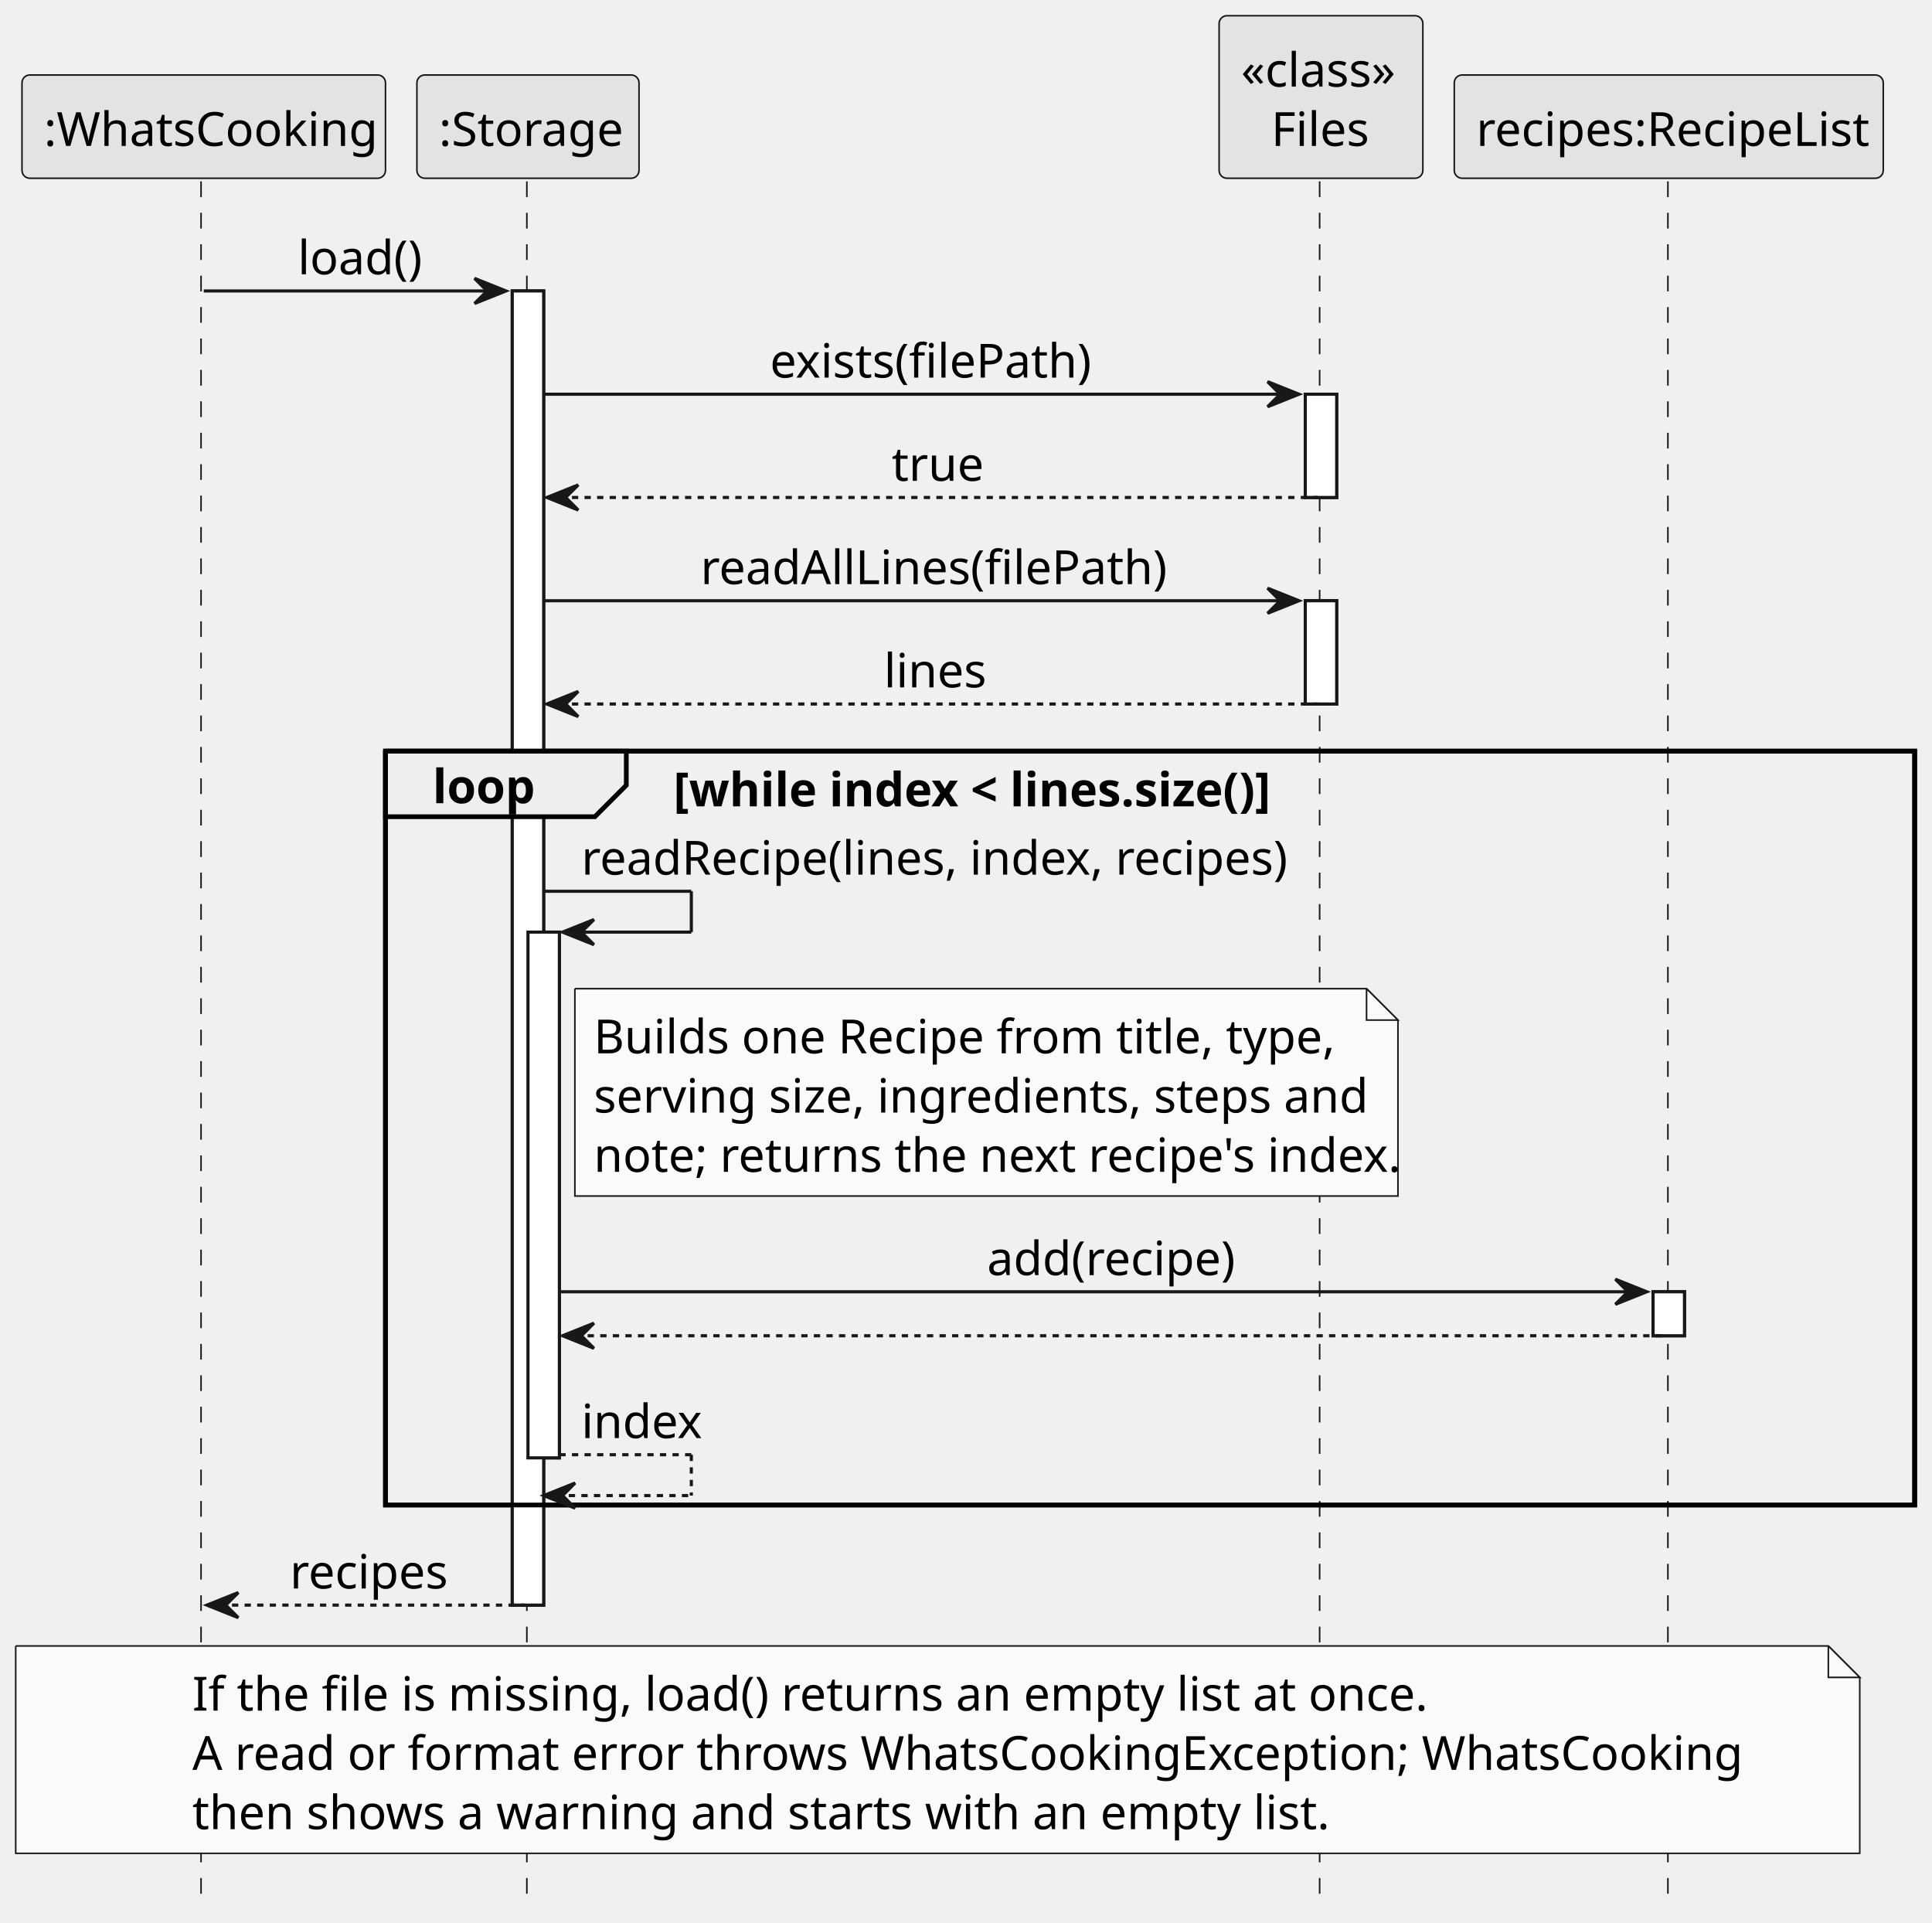
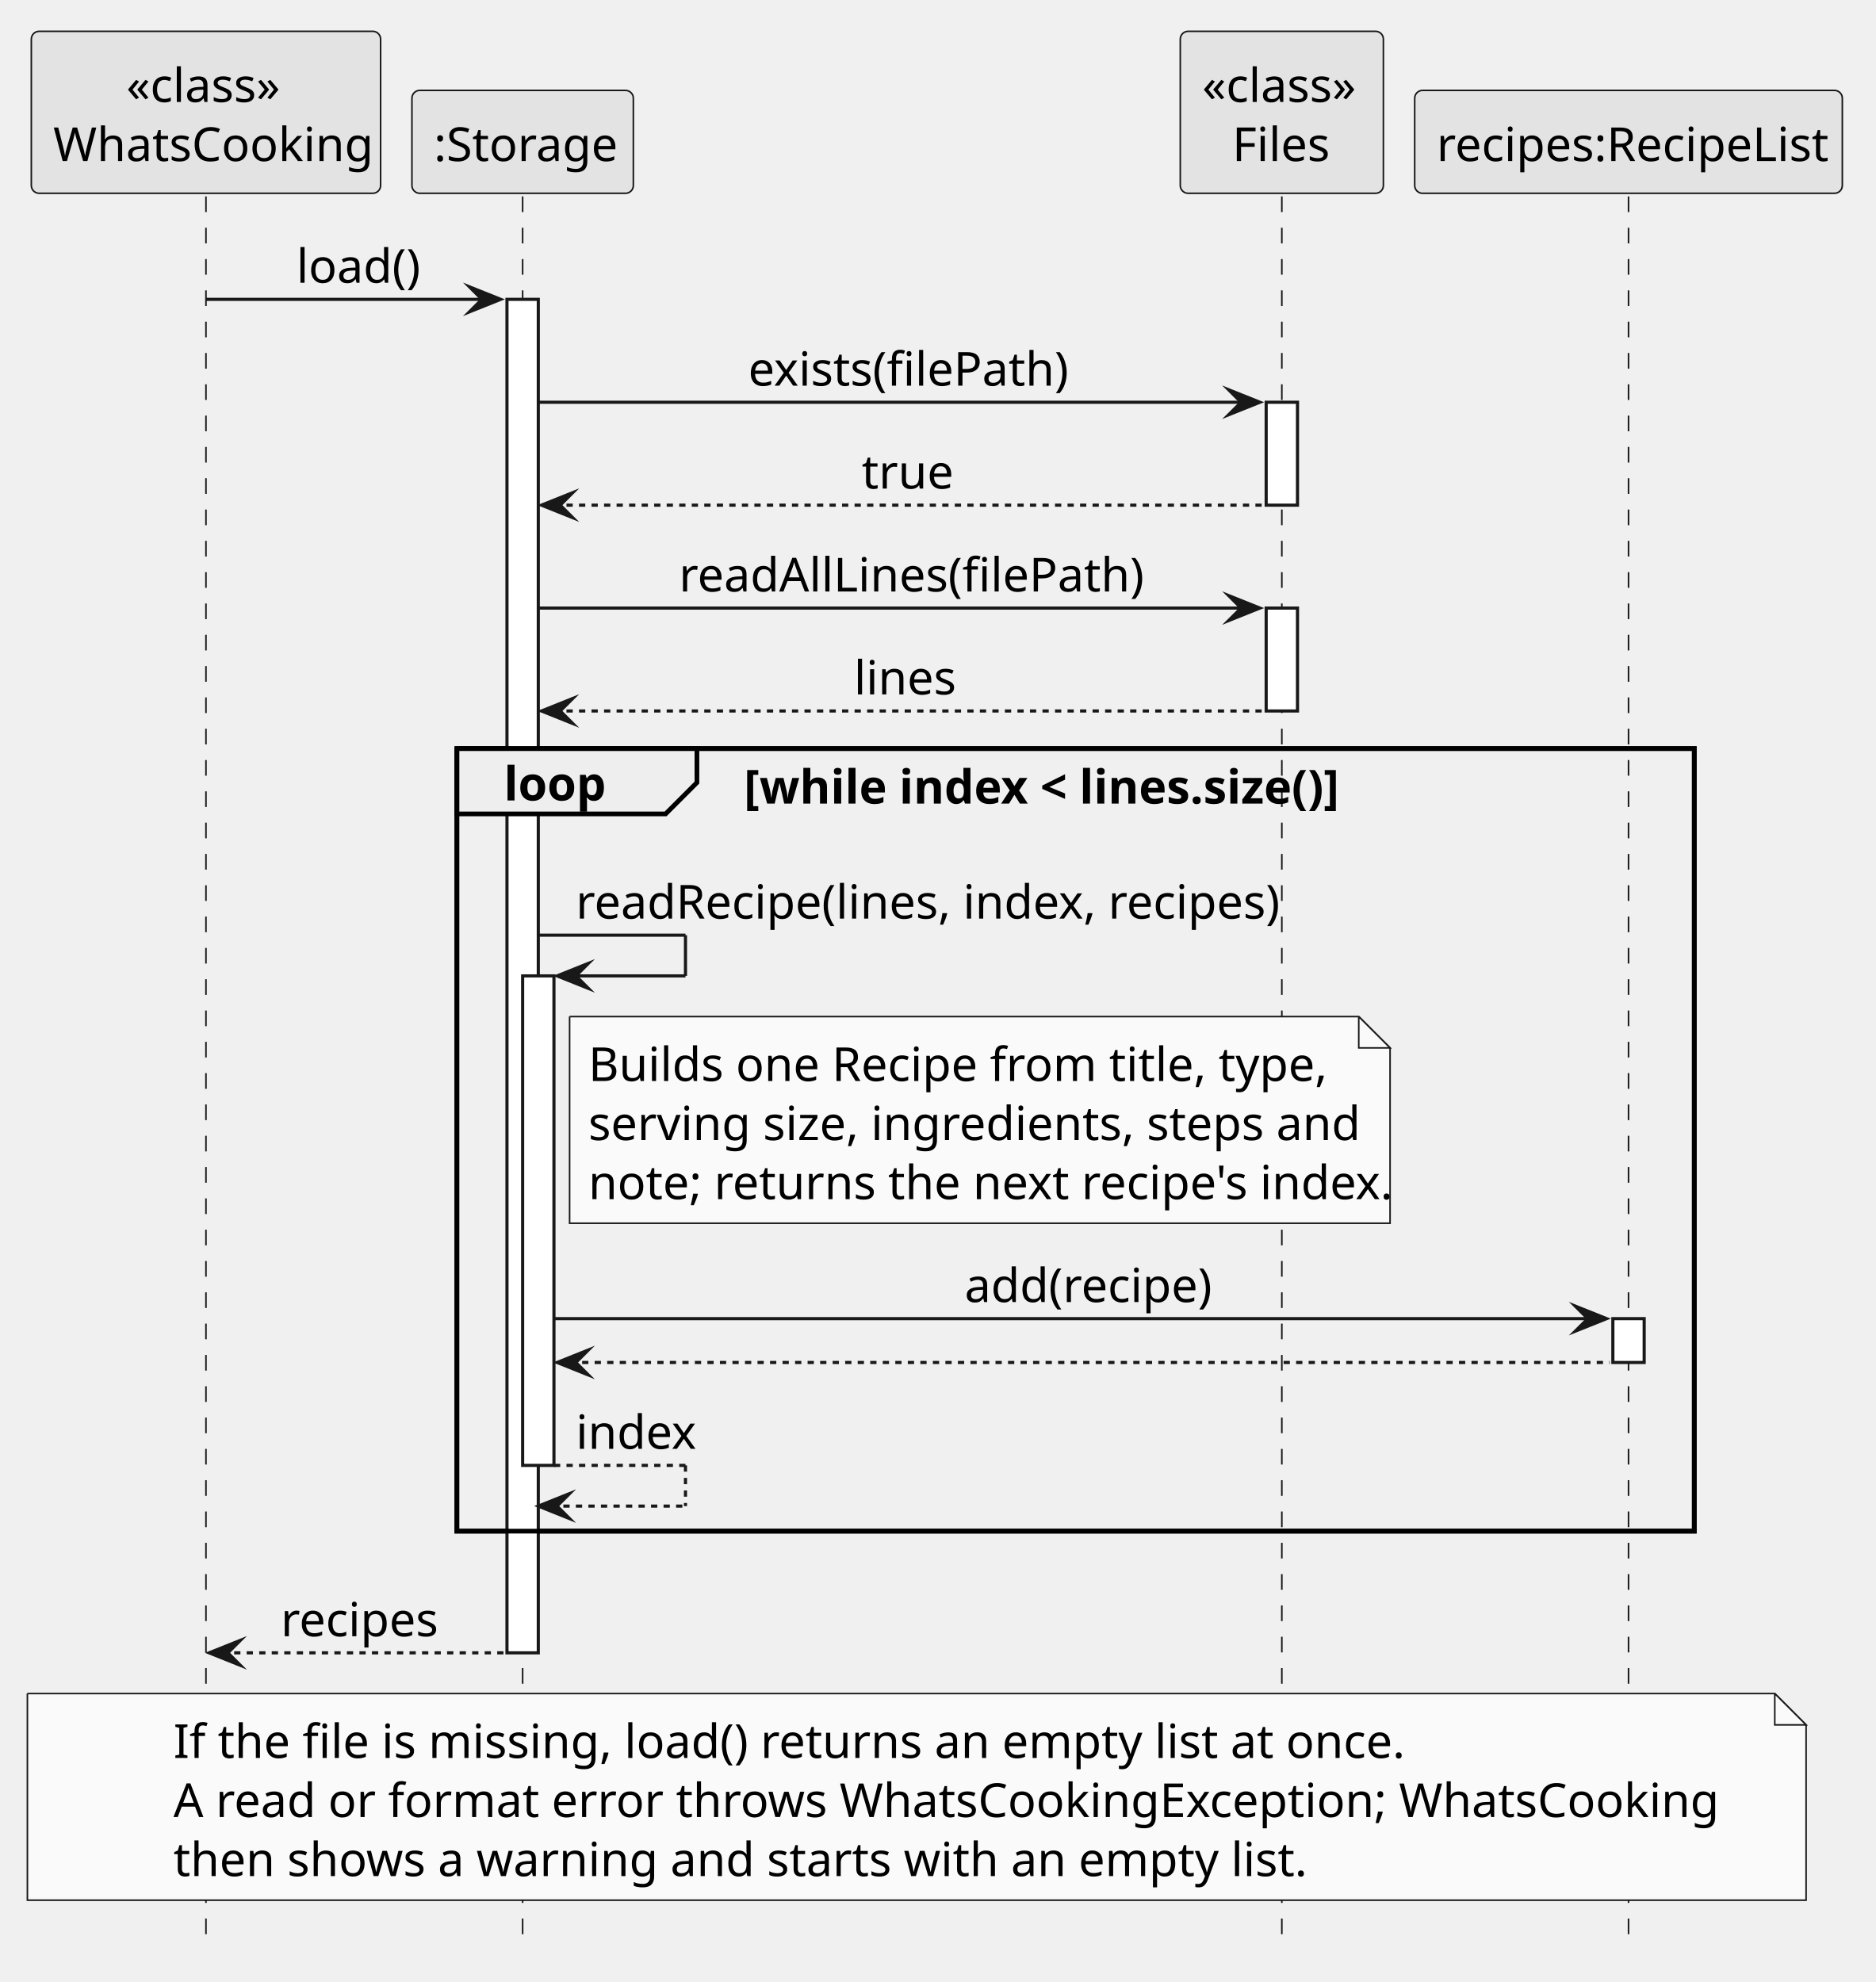
- <svg xmlns="http://www.w3.org/2000/svg" contentStyleType="text/css" height="612px" preserveAspectRatio="none" style="width:615px;height:612px;background:#FFFFFF;" version="1.1" viewBox="0 0 615 612" width="615px" zoomAndPan="magnify">
+ <svg xmlns="http://www.w3.org/2000/svg" version="1.1" data-diagram-type="SEQUENCE" style="width:599px;height:633px;background:#FFFFFF;" width="599px" height="633px" viewBox="0 0 599 633" zoomAndPan="magnify" preserveAspectRatio="none" contentStyleType="text/css">
  <defs />
-   <g>
-     <rect fill="#FFFFFF" height="418.273" style="stroke:#181818;stroke-width:1.0;" width="10" x="163.064" y="92.602" />
-     <rect fill="#FFFFFF" height="167.336" style="stroke:#181818;stroke-width:1.0;" width="10" x="168.064" y="296.672" />
-     <rect fill="#FFFFFF" height="32.867" style="stroke:#181818;stroke-width:1.0;" width="10" x="415.501" y="125.469" />
-     <rect fill="#FFFFFF" height="32.867" style="stroke:#181818;stroke-width:1.0;" width="10" x="415.501" y="191.203" />
-     <rect fill="#FFFFFF" height="14" style="stroke:#181818;stroke-width:1.0;" width="10" x="526.209" y="411.141" />
-     <rect fill="none" height="239.938" style="stroke:#000000;stroke-width:1.5;" width="486.775" x="122.711" y="239.07" />
-     <line style="stroke:#181818;stroke-width:0.5;stroke-dasharray:5.0,5.0;" x1="64" x2="64" y1="57.734" y2="605.477" />
-     <line style="stroke:#181818;stroke-width:0.5;stroke-dasharray:5.0,5.0;" x1="167.711" x2="167.711" y1="57.734" y2="605.477" />
-     <line style="stroke:#181818;stroke-width:0.5;stroke-dasharray:5.0,5.0;" x1="420.071" x2="420.071" y1="57.734" y2="605.477" />
-     <line style="stroke:#181818;stroke-width:0.5;stroke-dasharray:5.0,5.0;" x1="530.931" x2="530.931" y1="57.734" y2="605.477" />
-     <rect fill="#E3E3E3" height="32.867" rx="2.5" ry="2.5" style="stroke:#181818;stroke-width:0.5;" width="115.711" x="7" y="23.867" />
-     <text fill="#000000" font-family="sans-serif" font-size="15" lengthAdjust="spacing" textLength="101.711" x="14" y="46.438">:WhatsCooking</text>
-     <rect fill="#E3E3E3" height="32.867" rx="2.5" ry="2.5" style="stroke:#181818;stroke-width:0.5;" width="70.704" x="132.711" y="23.867" />
-     <text fill="#000000" font-family="sans-serif" font-size="15" lengthAdjust="spacing" textLength="56.704" x="139.711" y="46.438">:Storage</text>
-     <rect fill="#E3E3E3" height="51.734" rx="2.5" ry="2.5" style="stroke:#181818;stroke-width:0.5;" width="64.859" x="388.071" y="5" />
-     <text fill="#000000" font-family="sans-serif" font-size="15" lengthAdjust="spacing" textLength="50.859" x="395.071" y="27.571">«class»</text>
-     <text fill="#000000" font-family="sans-serif" font-size="15" lengthAdjust="spacing" textLength="31.67" x="404.666" y="46.438">Files</text>
-     <rect fill="#E3E3E3" height="32.867" rx="2.5" ry="2.5" style="stroke:#181818;stroke-width:0.5;" width="136.556" x="462.931" y="23.867" />
-     <text fill="#000000" font-family="sans-serif" font-size="15" lengthAdjust="spacing" textLength="122.556" x="469.931" y="46.438">recipes:RecipeList</text>
-     <rect fill="#FFFFFF" height="418.273" style="stroke:#181818;stroke-width:1.0;" width="10" x="163.064" y="92.602" />
-     <rect fill="#FFFFFF" height="167.336" style="stroke:#181818;stroke-width:1.0;" width="10" x="168.064" y="296.672" />
-     <rect fill="#FFFFFF" height="32.867" style="stroke:#181818;stroke-width:1.0;" width="10" x="415.501" y="125.469" />
-     <rect fill="#FFFFFF" height="32.867" style="stroke:#181818;stroke-width:1.0;" width="10" x="415.501" y="191.203" />
-     <rect fill="#FFFFFF" height="14" style="stroke:#181818;stroke-width:1.0;" width="10" x="526.209" y="411.141" />
-     <polygon fill="#181818" points="151.064,88.602,161.064,92.602,151.064,96.602,155.064,92.602" style="stroke:#181818;stroke-width:1.0;" />
-     <line style="stroke:#181818;stroke-width:1.0;" x1="64.856" x2="157.064" y1="92.602" y2="92.602" />
-     <text fill="#000000" font-family="sans-serif" font-size="15" lengthAdjust="spacing" textLength="38.35" x="94.785" y="87.306">load()</text>
-     <polygon fill="#181818" points="403.501,121.469,413.501,125.469,403.501,129.469,407.501,125.469" style="stroke:#181818;stroke-width:1.0;" />
-     <line style="stroke:#181818;stroke-width:1.0;" x1="173.064" x2="409.501" y1="125.469" y2="125.469" />
-     <text fill="#000000" font-family="sans-serif" font-size="15" lengthAdjust="spacing" textLength="98.364" x="245.1" y="120.173">exists(filePath)</text>
-     <polygon fill="#181818" points="184.064,154.336,174.064,158.336,184.064,162.336,180.064,158.336" style="stroke:#181818;stroke-width:1.0;" />
-     <line style="stroke:#181818;stroke-width:1.0;stroke-dasharray:2.0,2.0;" x1="178.064" x2="419.501" y1="158.336" y2="158.336" />
-     <text fill="#000000" font-family="sans-serif" font-size="15" lengthAdjust="spacing" textLength="25.847" x="283.859" y="153.04">true</text>
-     <polygon fill="#181818" points="403.501,187.203,413.501,191.203,403.501,195.203,407.501,191.203" style="stroke:#181818;stroke-width:1.0;" />
-     <line style="stroke:#181818;stroke-width:1.0;" x1="173.064" x2="409.501" y1="191.203" y2="191.203" />
-     <text fill="#000000" font-family="sans-serif" font-size="15" lengthAdjust="spacing" textLength="142.573" x="222.996" y="185.907">readAllLines(filePath)</text>
-     <polygon fill="#181818" points="184.064,220.07,174.064,224.07,184.064,228.07,180.064,224.07" style="stroke:#181818;stroke-width:1.0;" />
-     <line style="stroke:#181818;stroke-width:1.0;stroke-dasharray:2.0,2.0;" x1="178.064" x2="419.501" y1="224.07" y2="224.07" />
-     <text fill="#000000" font-family="sans-serif" font-size="15" lengthAdjust="spacing" textLength="30.85" x="281.357" y="218.774">lines</text>
-     <path d="M122.711,239.07 L199.367,239.07 L199.367,249.938 L189.367,259.938 L122.711,259.938 L122.711,239.07 " fill="#EEEEEE" style="stroke:#000000;stroke-width:1.5;" />
-     <rect fill="none" height="239.938" style="stroke:#000000;stroke-width:1.5;" width="486.775" x="122.711" y="239.07" />
-     <text fill="#000000" font-family="sans-serif" font-size="15" font-weight="bold" lengthAdjust="spacing" textLength="31.655" x="137.711" y="255.642">loop</text>
-     <text fill="#000000" font-family="sans-serif" font-size="15" font-weight="bold" lengthAdjust="spacing" textLength="184.629" x="214.367" y="256.642">[while index &lt; lines.size()]</text>
-     <line style="stroke:#181818;stroke-width:1.0;" x1="173.064" x2="220.064" y1="283.672" y2="283.672" />
-     <line style="stroke:#181818;stroke-width:1.0;" x1="220.064" x2="220.064" y1="283.672" y2="296.672" />
-     <line style="stroke:#181818;stroke-width:1.0;" x1="179.064" x2="220.064" y1="296.672" y2="296.672" />
-     <polygon fill="#181818" points="189.064,292.672,179.064,296.672,189.064,300.672,185.064,296.672" style="stroke:#181818;stroke-width:1.0;" />
-     <text fill="#000000" font-family="sans-serif" font-size="15" lengthAdjust="spacing" textLength="218.438" x="185.064" y="278.376">readRecipe(lines, index, recipes)</text>
-     <path d="M183,314.672 L183,380.672 L445,380.672 L445,324.672 L435,314.672 L183,314.672 " fill="#FAFAFA" style="stroke:#181818;stroke-width:0.5;" />
-     <path d="M435,314.672 L435,324.672 L445,324.672 L435,314.672 " fill="#FAFAFA" style="stroke:#181818;stroke-width:0.5;" />
-     <text fill="#000000" font-family="sans-serif" font-size="15" lengthAdjust="spacing" textLength="223.44" x="189" y="335.243">Builds one Recipe from title, type,</text>
-     <text fill="#000000" font-family="sans-serif" font-size="15" lengthAdjust="spacing" textLength="234.294" x="189" y="354.11">serving size, ingredients, steps and</text>
-     <text fill="#000000" font-family="sans-serif" font-size="15" lengthAdjust="spacing" textLength="241.333" x="189" y="372.978">note; returns the next recipe's index.</text>
-     <polygon fill="#181818" points="514.209,407.141,524.209,411.141,514.209,415.141,518.209,411.141" style="stroke:#181818;stroke-width:1.0;" />
-     <line style="stroke:#181818;stroke-width:1.0;" x1="178.064" x2="520.209" y1="411.141" y2="411.141" />
-     <text fill="#000000" font-family="sans-serif" font-size="15" lengthAdjust="spacing" textLength="75.872" x="314.2" y="405.845">add(recipe)</text>
-     <polygon fill="#181818" points="189.064,421.141,179.064,425.141,189.064,429.141,185.064,425.141" style="stroke:#181818;stroke-width:1.0;" />
-     <line style="stroke:#181818;stroke-width:1.0;stroke-dasharray:2.0,2.0;" x1="183.064" x2="530.209" y1="425.141" y2="425.141" />
-     <line style="stroke:#181818;stroke-width:1.0;stroke-dasharray:2.0,2.0;" x1="178.064" x2="220.064" y1="463.008" y2="463.008" />
-     <line style="stroke:#181818;stroke-width:1.0;stroke-dasharray:2.0,2.0;" x1="220.064" x2="220.064" y1="463.008" y2="476.008" />
-     <line style="stroke:#181818;stroke-width:1.0;stroke-dasharray:2.0,2.0;" x1="173.064" x2="220.064" y1="476.008" y2="476.008" />
-     <polygon fill="#181818" points="183.064,472.008,173.064,476.008,183.064,480.008,179.064,476.008" style="stroke:#181818;stroke-width:1.0;" />
-     <text fill="#000000" font-family="sans-serif" font-size="15" lengthAdjust="spacing" textLength="35.859" x="185.064" y="457.712">index</text>
-     <polygon fill="#181818" points="75.856,506.875,65.856,510.875,75.856,514.875,71.856,510.875" style="stroke:#181818;stroke-width:1.0;" />
-     <line style="stroke:#181818;stroke-width:1.0;stroke-dasharray:2.0,2.0;" x1="69.856" x2="167.064" y1="510.875" y2="510.875" />
-     <text fill="#000000" font-family="sans-serif" font-size="15" lengthAdjust="spacing" textLength="48.355" x="92.282" y="505.579">recipes</text>
-     <path d="M5,523.875 L5,589.875 L592,589.875 L592,533.875 L582,523.875 L5,523.875 " fill="#FAFAFA" style="stroke:#181818;stroke-width:0.5;" />
-     <path d="M582,523.875 L582,533.875 L592,533.875 L582,523.875 " fill="#FAFAFA" style="stroke:#181818;stroke-width:0.5;" />
-     <text fill="#000000" font-family="sans-serif" font-size="15" lengthAdjust="spacing" textLength="370.151" x="61.231" y="544.446">If the file is missing, load() returns an empty list at once.</text>
-     <text fill="#000000" font-family="sans-serif" font-size="15" lengthAdjust="spacing" textLength="466.025" x="61.231" y="563.313">A read or format error throws WhatsCookingException; WhatsCooking</text>
-     <text fill="#000000" font-family="sans-serif" font-size="15" lengthAdjust="spacing" textLength="338.496" x="61.231" y="582.181">then shows a warning and starts with an empty list.</text>
+   <g font-family="sans-serif" lengthAdjust="spacing">
+     <rect x="145.896" y="239.07" width="395.145" height="249.938" fill="none" style="stroke:#000;stroke-width:1.5;" />
+     <g class="participant-lifeline" data-qualified-name="App" data-entity-uid="part1" id="part1-lifeline" data-source-line="8">
+       <g>
+         <rect x="62.272" y="62.734" width="8" height="559.742" fill="#000" fill-opacity="0" />
+         <line x1="65.772" y1="62.734" x2="65.772" y2="622.477" style="stroke:#181818;stroke-width:0.5;stroke-dasharray:5,5;" />
+       </g>
+     </g>
+     <g class="participant-lifeline" data-qualified-name="Storage" data-entity-uid="part2" id="part2-lifeline" data-source-line="9">
+       <g>
+         <rect x="163.396" y="62.734" width="8" height="559.742" fill="#000" fill-opacity="0" />
+         <line x1="166.896" y1="62.734" x2="166.896" y2="622.477" style="stroke:#181818;stroke-width:0.5;stroke-dasharray:5,5;" />
+       </g>
+     </g>
+     <g>
+       <rect x="161.896" y="95.602" width="10" height="432.273" fill="#FFF" style="stroke:#181818;stroke-width:1;" />
+     </g>
+     <g>
+       <rect x="166.896" y="311.672" width="10" height="156.336" fill="#FFF" style="stroke:#181818;stroke-width:1;" />
+     </g>
+     <g class="participant-lifeline" data-qualified-name="Files" data-entity-uid="part3" id="part3-lifeline" data-source-line="10">
+       <g>
+         <rect x="405.833" y="62.734" width="8" height="559.742" fill="#000" fill-opacity="0" />
+         <line x1="409.333" y1="62.734" x2="409.333" y2="622.477" style="stroke:#181818;stroke-width:0.5;stroke-dasharray:5,5;" />
+       </g>
+     </g>
+     <g>
+       <rect x="404.333" y="128.469" width="10" height="32.867" fill="#FFF" style="stroke:#181818;stroke-width:1;" />
+     </g>
+     <g>
+       <rect x="404.333" y="194.203" width="10" height="32.867" fill="#FFF" style="stroke:#181818;stroke-width:1;" />
+     </g>
+     <g class="participant-lifeline" data-qualified-name="Recipes" data-entity-uid="part4" id="part4-lifeline" data-source-line="11">
+       <g>
+         <rect x="516.541" y="62.734" width="8" height="559.742" fill="#000" fill-opacity="0" />
+         <line x1="520.041" y1="62.734" x2="520.041" y2="622.477" style="stroke:#181818;stroke-width:0.5;stroke-dasharray:5,5;" />
+       </g>
+     </g>
+     <g>
+       <rect x="515.041" y="421.141" width="10" height="14" fill="#FFF" style="stroke:#181818;stroke-width:1;" />
+     </g>
+     <g class="participant participant-head" data-qualified-name="App" data-entity-uid="part1" id="part1-head" data-source-line="8">
+       <rect x="10" y="10" width="111.544" height="51.734" fill="#E3E3E3" style="stroke:#181818;stroke-width:0.5;" rx="2.5" ry="2.5" />
+       <text x="40.342" y="32.571" fill="#000" font-size="15" textLength="50.859">«class»</text>
+       <text x="17" y="51.438" fill="#000" font-size="15" textLength="97.544">WhatsCooking</text>
+     </g>
+     <g class="participant participant-head" data-qualified-name="Storage" data-entity-uid="part2" id="part2-head" data-source-line="9">
+       <rect x="131.544" y="28.867" width="70.704" height="32.867" fill="#E3E3E3" style="stroke:#181818;stroke-width:0.5;" rx="2.5" ry="2.5" />
+       <text x="138.544" y="51.438" fill="#000" font-size="15" textLength="56.704">:Storage</text>
+     </g>
+     <g class="participant participant-head" data-qualified-name="Files" data-entity-uid="part3" id="part3-head" data-source-line="10">
+       <rect x="376.904" y="10" width="64.859" height="51.734" fill="#E3E3E3" style="stroke:#181818;stroke-width:0.5;" rx="2.5" ry="2.5" />
+       <text x="383.904" y="32.571" fill="#000" font-size="15" textLength="50.859">«class»</text>
+       <text x="393.499" y="51.438" fill="#000" font-size="15" textLength="31.67">Files</text>
+     </g>
+     <g class="participant participant-head" data-qualified-name="Recipes" data-entity-uid="part4" id="part4-head" data-source-line="11">
+       <rect x="451.763" y="28.867" width="136.556" height="32.867" fill="#E3E3E3" style="stroke:#181818;stroke-width:0.5;" rx="2.5" ry="2.5" />
+       <text x="458.763" y="51.438" fill="#000" font-size="15" textLength="122.556">recipes:RecipeList</text>
+     </g>
+     <g class="message" data-entity-1="part1" data-entity-2="part2" id="msg1" data-source-line="13">
+       <polygon points="149.896,91.602,159.896,95.602,149.896,99.602,153.896,95.602" fill="#181818" style="stroke:#181818;stroke-width:1;stroke-linejoin:miter;stroke-miterlimit:10;" />
+       <line x1="65.772" y1="95.602" x2="155.896" y2="95.602" style="stroke:#181818;stroke-width:1;" />
+       <text x="94.659" y="90.306" fill="#000" font-size="15" textLength="38.35">load()</text>
+     </g>
+     <g class="message" data-entity-1="part2" data-entity-2="part3" id="msg2" data-source-line="15">
+       <polygon points="392.333,124.469,402.333,128.469,392.333,132.469,396.333,128.469" fill="#181818" style="stroke:#181818;stroke-width:1;stroke-linejoin:miter;stroke-miterlimit:10;" />
+       <line x1="171.896" y1="128.469" x2="398.333" y2="128.469" style="stroke:#181818;stroke-width:1;" />
+       <text x="238.933" y="123.173" fill="#000" font-size="15" textLength="98.364">exists(filePath)</text>
+     </g>
+     <g class="message" data-entity-1="part3" data-entity-2="part2" id="msg3" data-source-line="17">
+       <polygon points="182.896,157.336,172.896,161.336,182.896,165.336,178.896,161.336" fill="#181818" style="stroke:#181818;stroke-width:1;stroke-linejoin:miter;stroke-miterlimit:10;" />
+       <line x1="176.896" y1="161.336" x2="403.333" y2="161.336" style="stroke:#181818;stroke-width:1;stroke-dasharray:2,2;" />
+       <text x="275.191" y="156.04" fill="#000" font-size="15" textLength="25.847">true</text>
+     </g>
+     <g class="message" data-entity-1="part2" data-entity-2="part3" id="msg4" data-source-line="19">
+       <polygon points="392.333,190.203,402.333,194.203,392.333,198.203,396.333,194.203" fill="#181818" style="stroke:#181818;stroke-width:1;stroke-linejoin:miter;stroke-miterlimit:10;" />
+       <line x1="171.896" y1="194.203" x2="398.333" y2="194.203" style="stroke:#181818;stroke-width:1;" />
+       <text x="216.828" y="188.907" fill="#000" font-size="15" textLength="142.573">readAllLines(filePath)</text>
+     </g>
+     <g class="message" data-entity-1="part3" data-entity-2="part2" id="msg5" data-source-line="21">
+       <polygon points="182.896,223.07,172.896,227.07,182.896,231.07,178.896,227.07" fill="#181818" style="stroke:#181818;stroke-width:1;stroke-linejoin:miter;stroke-miterlimit:10;" />
+       <line x1="176.896" y1="227.07" x2="403.333" y2="227.07" style="stroke:#181818;stroke-width:1;stroke-dasharray:2,2;" />
+       <text x="272.69" y="221.774" fill="#000" font-size="15" textLength="30.85">lines</text>
+     </g>
+     <path d="M145.896,239.07 L222.551,239.07 L222.551,249.938 L212.551,259.938 L145.896,259.938 L145.896,239.07" style="stroke:#000;stroke-width:1.5;" fill="#EEE" />
+     <rect x="145.896" y="239.07" width="395.145" height="249.938" fill="none" style="stroke:#000;stroke-width:1.5;" />
+     <text x="160.896" y="255.642" fill="#000" font-size="15" textLength="31.655" font-weight="700">loop</text>
+     <text x="237.551" y="256.642" fill="#000" font-size="15" textLength="184.629" font-weight="700">[while index &lt; lines.size()]</text>
+     <g class="message" data-entity-1="part2" data-entity-2="part2" id="msg6" data-source-line="25">
+       <line x1="171.896" y1="298.672" x2="218.896" y2="298.672" style="stroke:#181818;stroke-width:1;" />
+       <line x1="218.896" y1="298.672" x2="218.896" y2="311.672" style="stroke:#181818;stroke-width:1;" />
+       <line x1="177.896" y1="311.672" x2="218.896" y2="311.672" style="stroke:#181818;stroke-width:1;" />
+       <polygon points="187.896,307.672,177.896,311.672,187.896,315.672,183.896,311.672" fill="#181818" style="stroke:#181818;stroke-width:1;stroke-linejoin:miter;stroke-miterlimit:10;" />
+       <text x="183.896" y="293.376" fill="#000" font-size="15" textLength="218.438">readRecipe(lines, index, recipes)</text>
+     </g>
+     <path d="M181.896,324.672 L181.896,390.672 L443.896,390.672 L443.896,334.672 L433.896,324.672 L181.896,324.672" style="stroke:#181818;stroke-width:0.5;" fill="#FAFAFA" />
+     <path d="M433.896,324.672 L433.896,334.672 L443.896,334.672 L433.896,324.672" style="stroke:#181818;stroke-width:0.5;" fill="#FAFAFA" />
+     <text x="187.896" y="345.243" fill="#000" font-size="15" textLength="223.44">Builds one Recipe from title, type,</text>
+     <text x="187.896" y="364.11" fill="#000" font-size="15" textLength="234.294">serving size, ingredients, steps and</text>
+     <text x="187.896" y="382.978" fill="#000" font-size="15" textLength="241.333">note; returns the next recipe's index.</text>
+     <g class="message" data-entity-1="part2" data-entity-2="part4" id="msg7" data-source-line="32">
+       <polygon points="503.041,417.141,513.041,421.141,503.041,425.141,507.041,421.141" fill="#181818" style="stroke:#181818;stroke-width:1;stroke-linejoin:miter;stroke-miterlimit:10;" />
+       <line x1="176.896" y1="421.141" x2="509.041" y2="421.141" style="stroke:#181818;stroke-width:1;" />
+       <text x="308.033" y="415.845" fill="#000" font-size="15" textLength="75.872">add(recipe)</text>
+     </g>
+     <g class="message" data-entity-1="part4" data-entity-2="part2" id="msg8" data-source-line="34">
+       <polygon points="187.896,431.141,177.896,435.141,187.896,439.141,183.896,435.141" fill="#181818" style="stroke:#181818;stroke-width:1;stroke-linejoin:miter;stroke-miterlimit:10;" />
+       <line x1="181.896" y1="435.141" x2="514.041" y2="435.141" style="stroke:#181818;stroke-width:1;stroke-dasharray:2,2;" />
+     </g>
+     <g class="message" data-entity-1="part2" data-entity-2="part2" id="msg9" data-source-line="36">
+       <line x1="176.896" y1="468.008" x2="218.896" y2="468.008" style="stroke:#181818;stroke-width:1;stroke-dasharray:2,2;" />
+       <line x1="218.896" y1="468.008" x2="218.896" y2="481.008" style="stroke:#181818;stroke-width:1;stroke-dasharray:2,2;" />
+       <line x1="171.896" y1="481.008" x2="218.896" y2="481.008" style="stroke:#181818;stroke-width:1;stroke-dasharray:2,2;" />
+       <polygon points="181.896,477.008,171.896,481.008,181.896,485.008,177.896,481.008" fill="#181818" style="stroke:#181818;stroke-width:1;stroke-linejoin:miter;stroke-miterlimit:10;" />
+       <text x="183.896" y="462.712" fill="#000" font-size="15" textLength="35.859">index</text>
+     </g>
+     <g class="message" data-entity-1="part2" data-entity-2="part1" id="msg10" data-source-line="40">
+       <polygon points="76.772,523.875,66.772,527.875,76.772,531.875,72.772,527.875" fill="#181818" style="stroke:#181818;stroke-width:1;stroke-linejoin:miter;stroke-miterlimit:10;" />
+       <line x1="70.772" y1="527.875" x2="160.896" y2="527.875" style="stroke:#181818;stroke-width:1;stroke-dasharray:2,2;" />
+       <text x="89.657" y="522.579" fill="#000" font-size="15" textLength="48.354">recipes</text>
+     </g>
+     <path d="M8.747,540.875 L8.747,606.875 L576.747,606.875 L576.747,550.875 L566.747,540.875 L8.747,540.875" style="stroke:#181818;stroke-width:0.5;" fill="#FAFAFA" />
+     <path d="M566.747,540.875 L566.747,550.875 L576.747,550.875 L566.747,540.875" style="stroke:#181818;stroke-width:0.5;" fill="#FAFAFA" />
+     <text x="55.394" y="561.446" fill="#000" font-size="15" textLength="370.151">If the file is missing, load() returns an empty list at once.</text>
+     <text x="55.394" y="580.313" fill="#000" font-size="15" textLength="466.025">A read or format error throws WhatsCookingException; WhatsCooking</text>
+     <text x="55.394" y="599.181" fill="#000" font-size="15" textLength="338.496">then shows a warning and starts with an empty list.</text>
  </g>
</svg>
